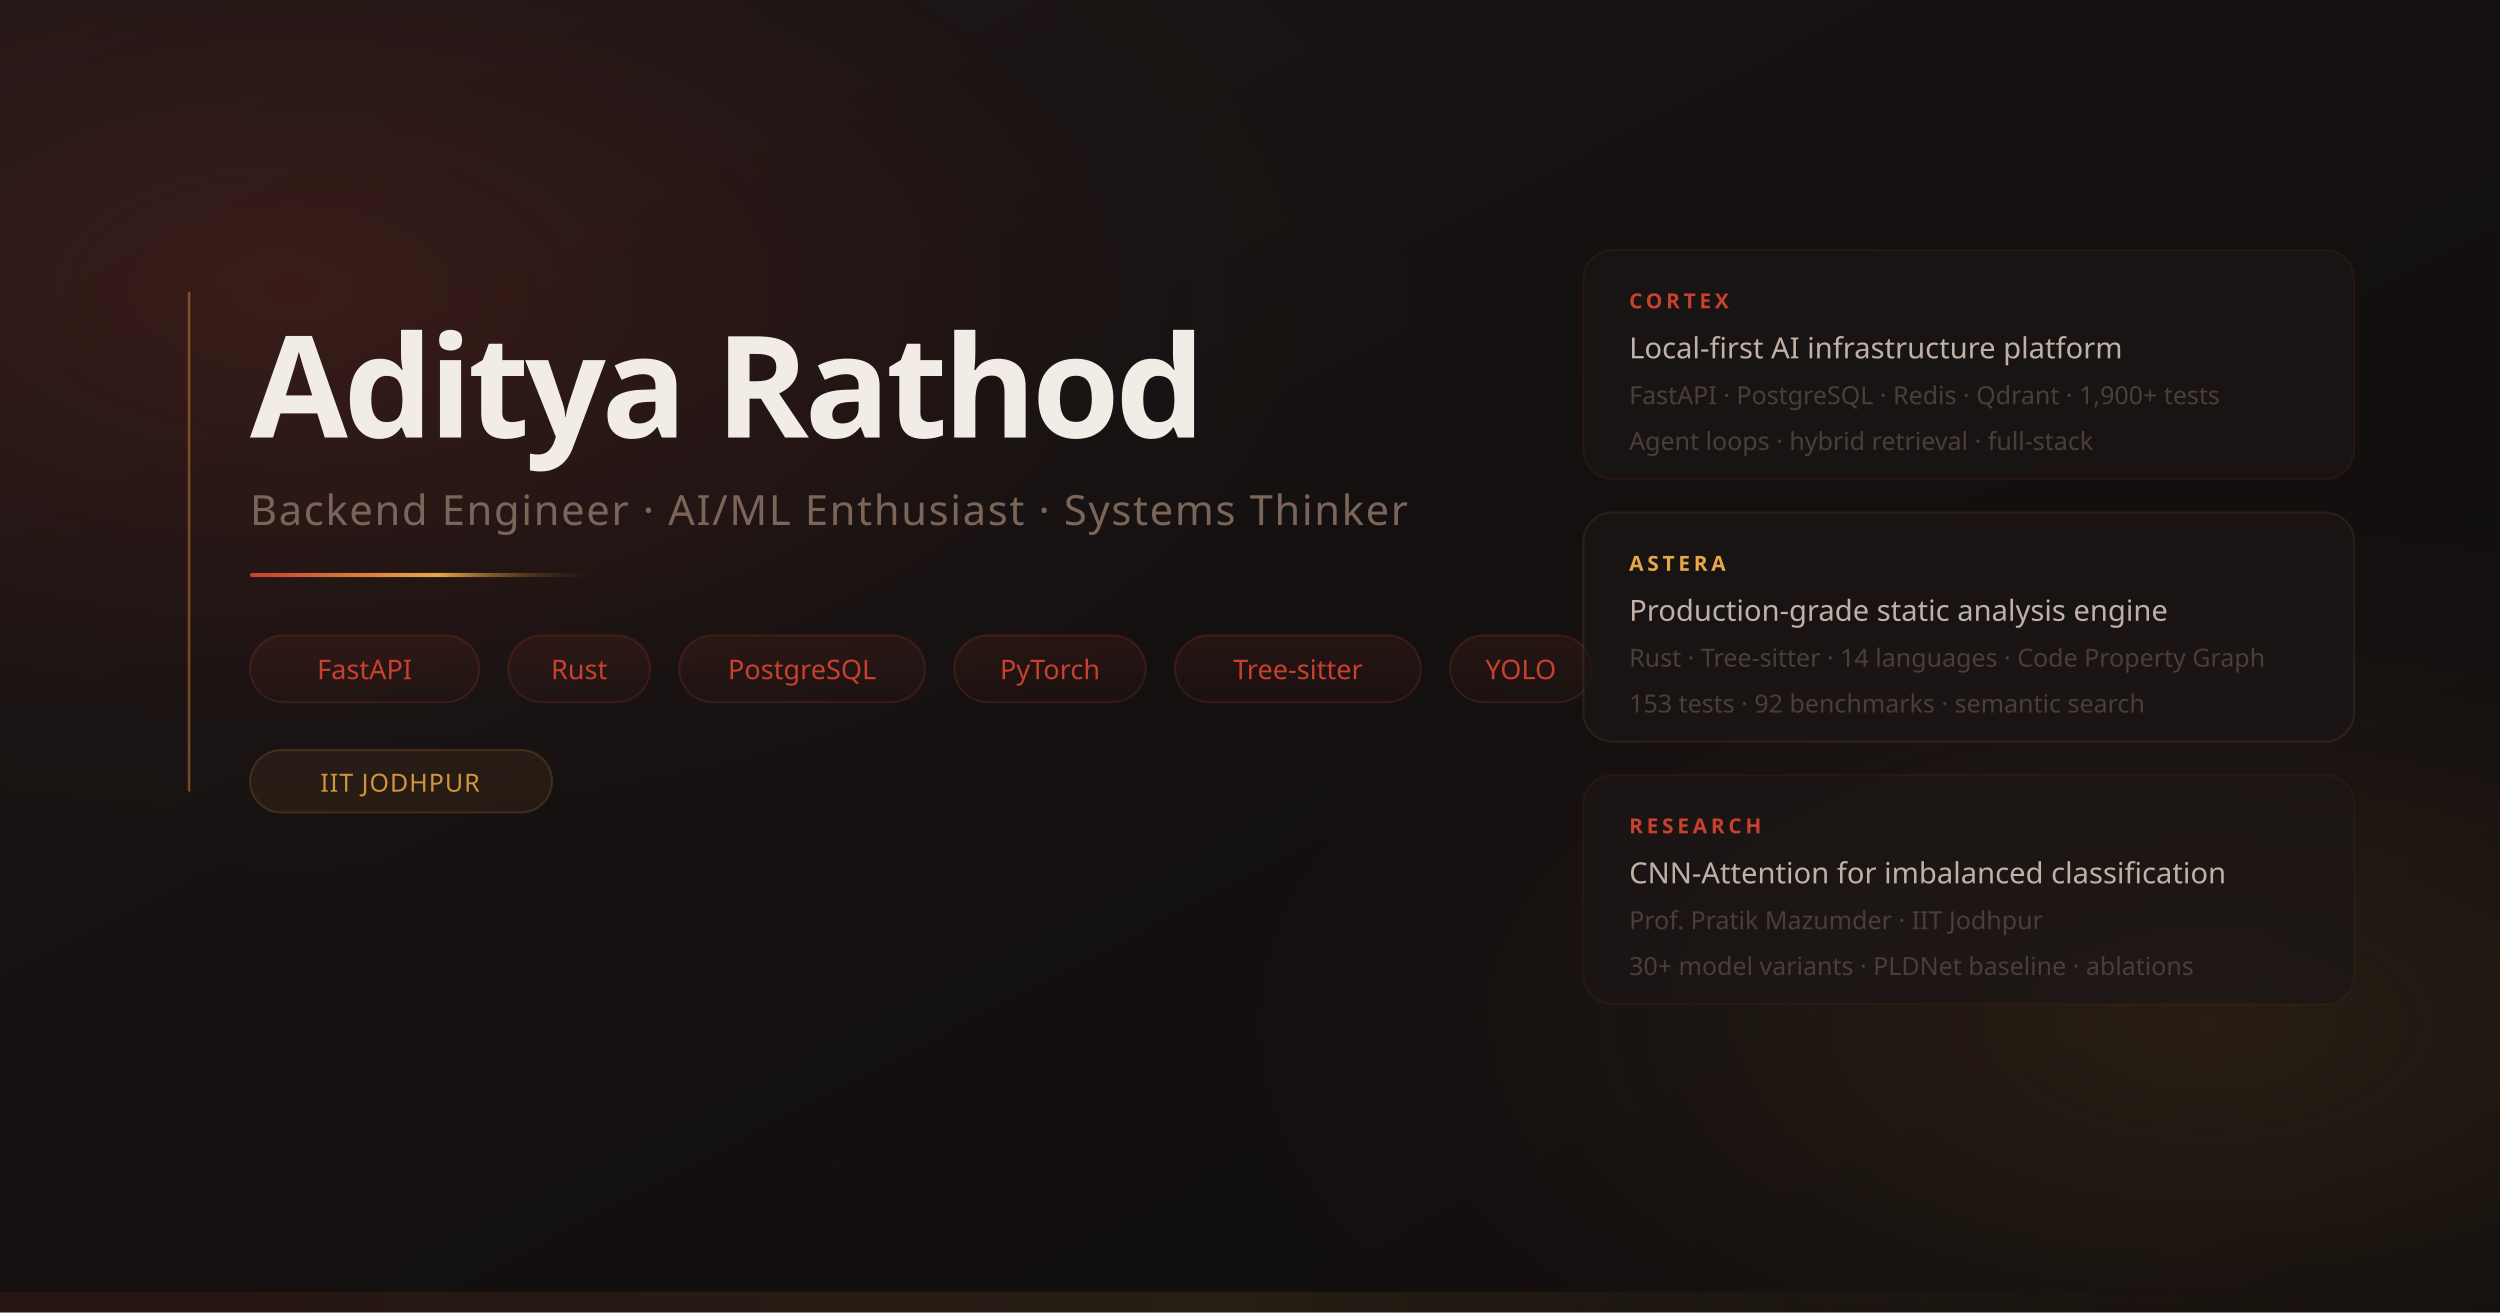
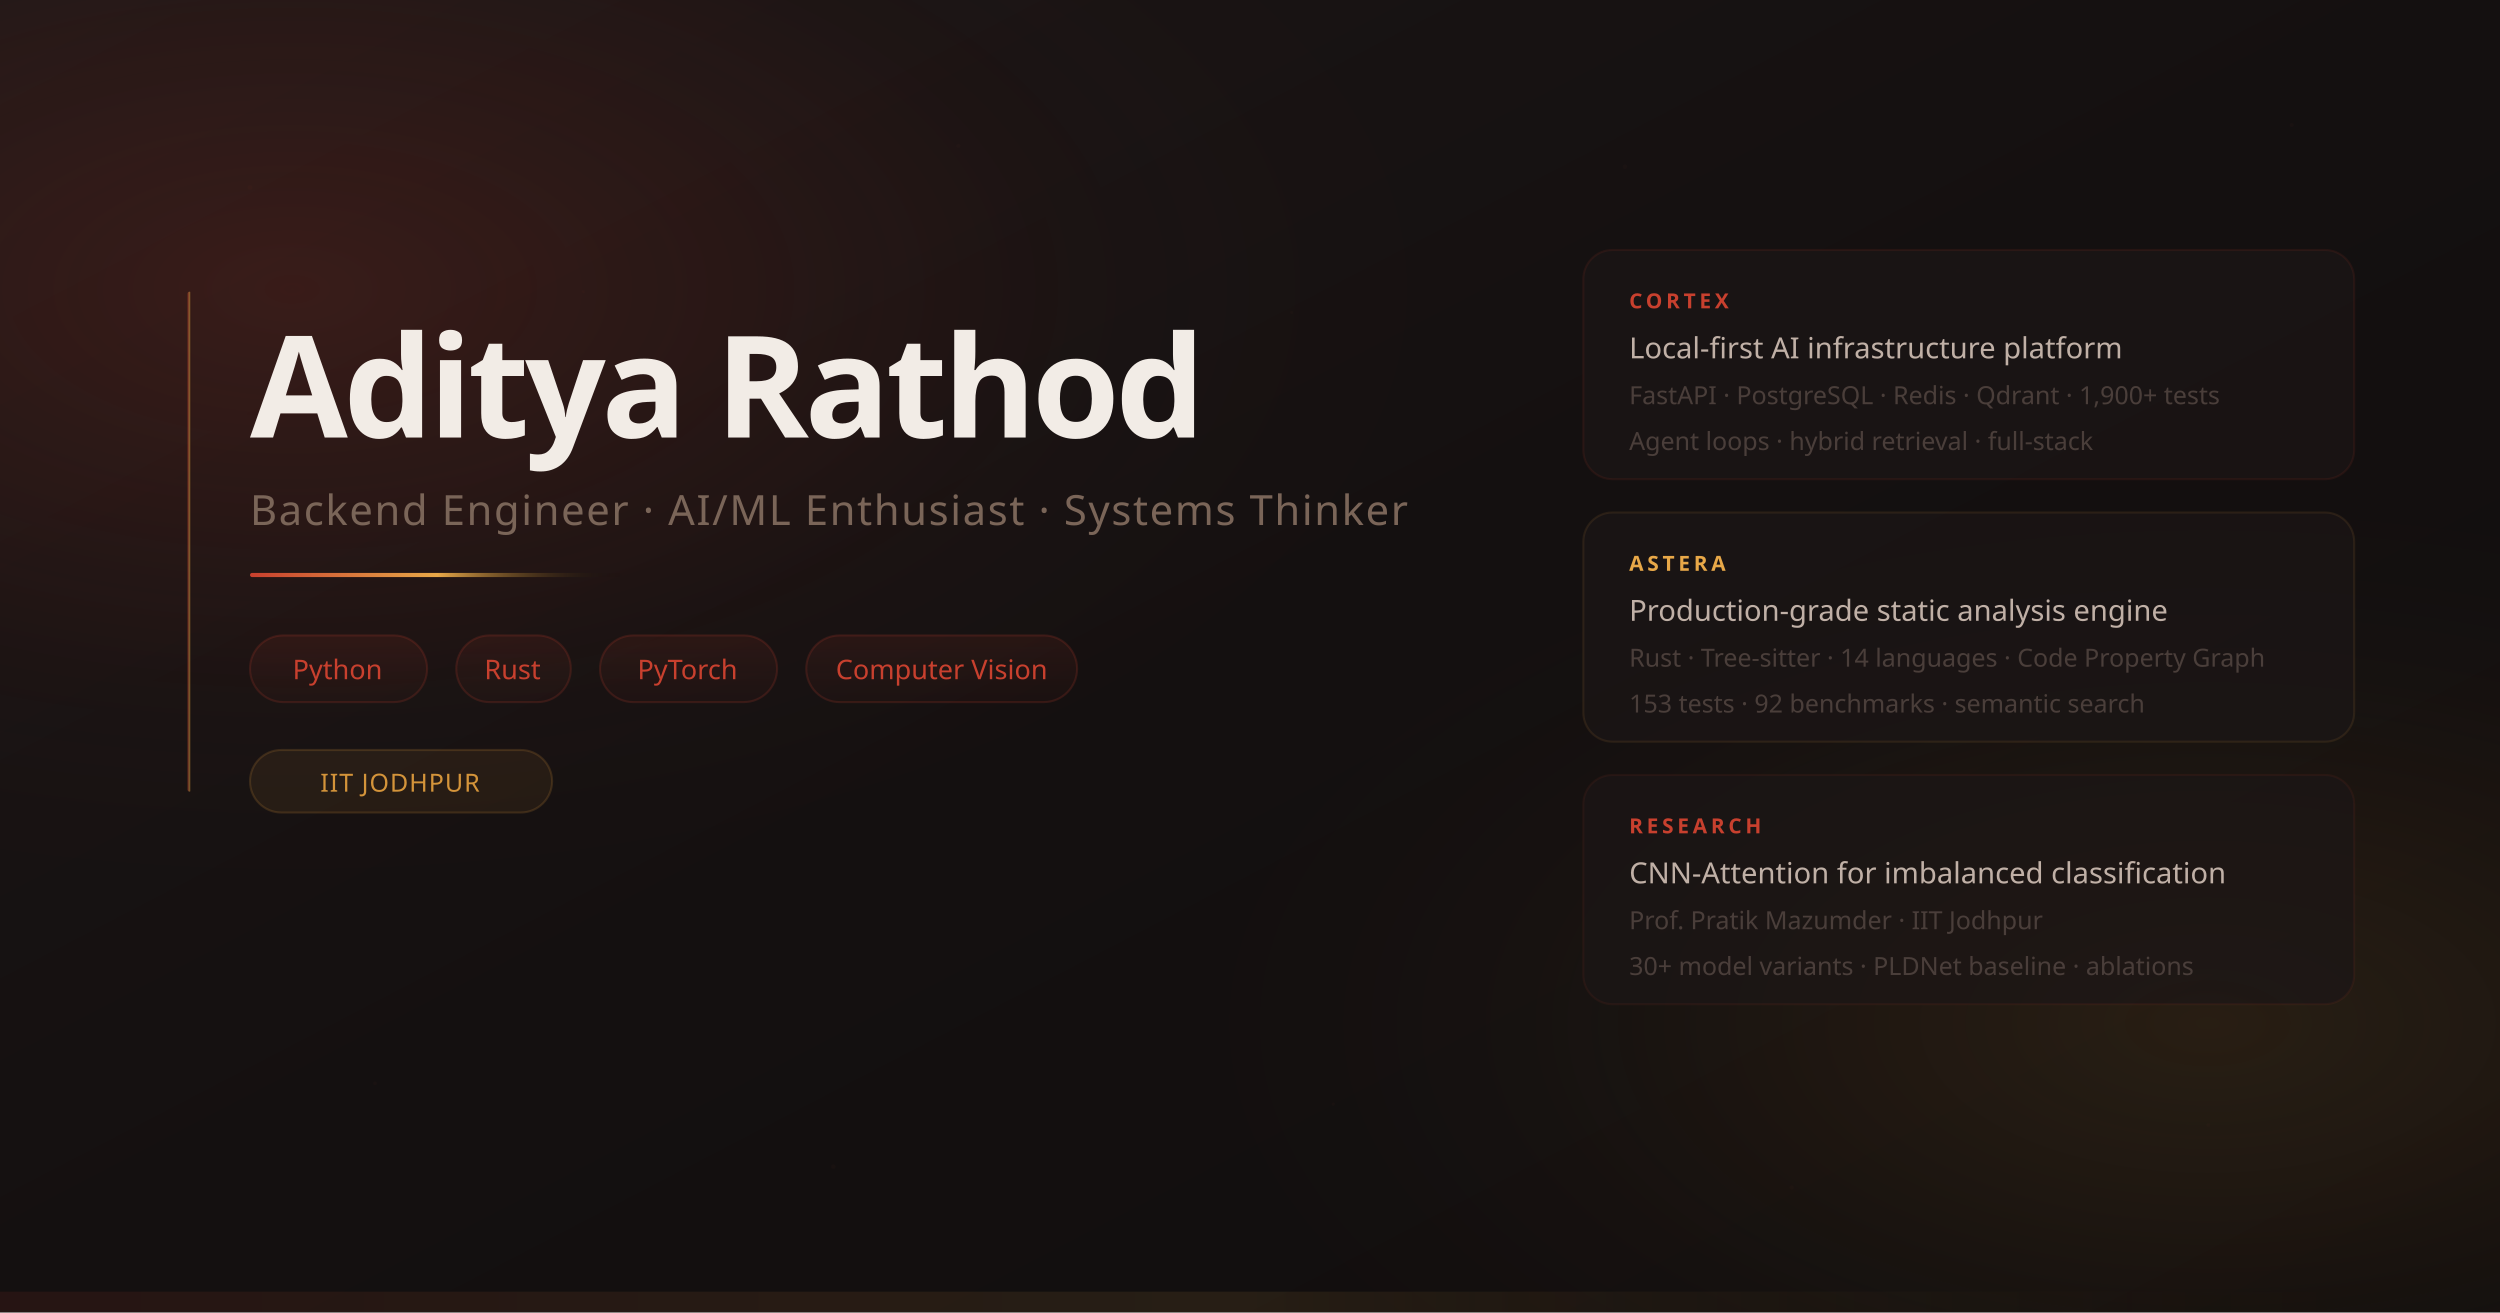
<svg xmlns="http://www.w3.org/2000/svg" width="1200" height="630" viewBox="0 0 1200 630">
  <defs>
    <linearGradient id="bg" x1="0%" y1="0%" x2="100%" y2="100%">
      <stop offset="0%" stop-color="#1c1616" />
      <stop offset="50%" stop-color="#141010" />
      <stop offset="100%" stop-color="#100d0d" />
    </linearGradient>
    <radialGradient id="glow-tl" cx="12%" cy="22%" r="50%">
      <stop offset="0%" stop-color="rgba(200,64,46,0.18)" />
      <stop offset="60%" stop-color="rgba(200,64,46,0.03)" />
      <stop offset="100%" stop-color="transparent" />
    </radialGradient>
    <radialGradient id="glow-br" cx="88%" cy="78%" r="45%">
      <stop offset="0%" stop-color="rgba(212,148,58,0.12)" />
      <stop offset="60%" stop-color="rgba(212,148,58,0.02)" />
      <stop offset="100%" stop-color="transparent" />
    </radialGradient>
    <linearGradient id="line" x1="0%" y1="0%" x2="100%" y2="0%">
      <stop offset="0%" stop-color="#c8402e" />
      <stop offset="50%" stop-color="#e8a848" />
      <stop offset="100%" stop-color="transparent" />
    </linearGradient>
    <linearGradient id="pill-fill" x1="0%" y1="0%" x2="0%" y2="100%">
      <stop offset="0%" stop-color="rgba(200,64,46,0.10)" />
      <stop offset="100%" stop-color="rgba(200,64,46,0.03)" />
    </linearGradient>
  </defs>
  <rect width="1200" height="630" fill="url(#bg)" />
  <rect width="1200" height="630" fill="url(#glow-tl)" />
  <rect width="1200" height="630" fill="url(#glow-br)" />
  <g opacity="0.025" fill="#c8402e">
    <circle cx="120" cy="90" r="1.2" />
    <circle cx="280" cy="140" r="0.8" />
    <circle cx="460" cy="70" r="1" />
    <circle cx="620" cy="150" r="0.7" />
    <circle cx="780" cy="80" r="1.1" />
    <circle cx="940" cy="130" r="0.9" />
    <circle cx="1100" cy="60" r="1" />
    <circle cx="180" cy="520" r="0.9" />
    <circle cx="400" cy="560" r="1.1" />
    <circle cx="640" cy="530" r="0.8" />
    <circle cx="860" cy="570" r="1" />
    <circle cx="1060" cy="540" r="0.9" />
  </g>
  <rect x="90" y="140" width="2" height="240" fill="url(#line)" opacity="0.45" rx="1" />
  <text x="120" y="210" font-family="system-ui,sans-serif" font-size="68" font-weight="800" fill="#f2ece6" letter-spacing="-0.03em">Aditya Rathod</text>
  <text x="120" y="252" font-family="system-ui,sans-serif" font-size="20" fill="#7a6558" letter-spacing="0.04em" font-weight="400">Backend Engineer · AI/ML Enthusiast · Systems Thinker</text>
  <rect x="120" y="275" width="180" height="2" fill="url(#line)" rx="1" />
  <g transform="translate(120, 305)">
-     <rect width="110" height="32" rx="16" fill="url(#pill-fill)" stroke="rgba(200,64,46,0.18)" stroke-width="1" />
-     <text x="55" y="21" font-family="system-ui,sans-serif" font-size="13" fill="#c8402e" text-anchor="middle" font-weight="500">FastAPI</text>
-     <g transform="translate(124, 0)">
-       <rect width="68" height="32" rx="16" fill="url(#pill-fill)" stroke="rgba(200,64,46,0.18)" stroke-width="1" />
-       <text x="34" y="21" font-family="system-ui,sans-serif" font-size="13" fill="#c8402e" text-anchor="middle" font-weight="500">Rust</text>
+     <rect width="85" height="32" rx="16" fill="url(#pill-fill)" stroke="rgba(200,64,46,0.18)" stroke-width="1" />
+     <text x="42" y="21" font-family="system-ui,sans-serif" font-size="13" fill="#c8402e" text-anchor="middle" font-weight="500">Python</text>
+     <g transform="translate(99, 0)">
+       <rect width="55" height="32" rx="16" fill="url(#pill-fill)" stroke="rgba(200,64,46,0.18)" stroke-width="1" />
+       <text x="27" y="21" font-family="system-ui,sans-serif" font-size="13" fill="#c8402e" text-anchor="middle" font-weight="500">Rust</text>
    </g>
-     <g transform="translate(206, 0)">
-       <rect width="118" height="32" rx="16" fill="url(#pill-fill)" stroke="rgba(200,64,46,0.18)" stroke-width="1" />
-       <text x="59" y="21" font-family="system-ui,sans-serif" font-size="13" fill="#c8402e" text-anchor="middle" font-weight="500">PostgreSQL</text>
+     <g transform="translate(168, 0)">
+       <rect width="85" height="32" rx="16" fill="url(#pill-fill)" stroke="rgba(200,64,46,0.18)" stroke-width="1" />
+       <text x="42" y="21" font-family="system-ui,sans-serif" font-size="13" fill="#c8402e" text-anchor="middle" font-weight="500">PyTorch</text>
    </g>
-     <g transform="translate(338, 0)">
-       <rect width="92" height="32" rx="16" fill="url(#pill-fill)" stroke="rgba(200,64,46,0.18)" stroke-width="1" />
-       <text x="46" y="21" font-family="system-ui,sans-serif" font-size="13" fill="#c8402e" text-anchor="middle" font-weight="500">PyTorch</text>
-     </g>
-     <g transform="translate(444, 0)">
-       <rect width="118" height="32" rx="16" fill="url(#pill-fill)" stroke="rgba(200,64,46,0.18)" stroke-width="1" />
-       <text x="59" y="21" font-family="system-ui,sans-serif" font-size="13" fill="#c8402e" text-anchor="middle" font-weight="500">Tree-sitter</text>
-     </g>
-     <g transform="translate(576, 0)">
-       <rect width="68" height="32" rx="16" fill="url(#pill-fill)" stroke="rgba(200,64,46,0.18)" stroke-width="1" />
-       <text x="34" y="21" font-family="system-ui,sans-serif" font-size="13" fill="#c8402e" text-anchor="middle" font-weight="500">YOLO</text>
+     <g transform="translate(267, 0)">
+       <rect width="130" height="32" rx="16" fill="url(#pill-fill)" stroke="rgba(200,64,46,0.18)" stroke-width="1" />
+       <text x="65" y="21" font-family="system-ui,sans-serif" font-size="13" fill="#c8402e" text-anchor="middle" font-weight="500">Computer Vision</text>
    </g>
  </g>
  <g transform="translate(120, 360)">
    <rect width="145" height="30" rx="15" fill="rgba(212,148,58,0.08)" stroke="rgba(212,148,58,0.18)" stroke-width="1" />
    <text x="72" y="20" font-family="system-ui,sans-serif" font-size="12" fill="#d4943a" text-anchor="middle" font-weight="500" letter-spacing="0.04em">IIT JODHPUR</text>
  </g>
  <g transform="translate(760, 120)">
    <rect x="0" y="0" width="370" height="110" rx="14" fill="rgba(28,22,22,0.7)" stroke="rgba(200,64,46,0.1)" stroke-width="1" />
    <text x="22" y="28" font-family="system-ui,sans-serif" font-size="10" fill="#c8402e" letter-spacing="0.18em" font-weight="600">CORTEX</text>
    <text x="22" y="52" font-family="system-ui,sans-serif" font-size="14" fill="#c0b0a6" font-weight="500">Local-first AI infrastructure platform</text>
    <text x="22" y="74" font-family="system-ui,sans-serif" font-size="12" fill="#4a3e3a">FastAPI · PostgreSQL · Redis · Qdrant · 1,900+ tests</text>
    <text x="22" y="96" font-family="system-ui,sans-serif" font-size="12" fill="#4a3e3a">Agent loops · hybrid retrieval · full-stack</text>
    <g transform="translate(0, 126)">
      <rect x="0" y="0" width="370" height="110" rx="14" fill="rgba(28,22,22,0.7)" stroke="rgba(232,168,72,0.1)" stroke-width="1" />
      <text x="22" y="28" font-family="system-ui,sans-serif" font-size="10" fill="#e8a848" letter-spacing="0.18em" font-weight="600">ASTERA</text>
      <text x="22" y="52" font-family="system-ui,sans-serif" font-size="14" fill="#c0b0a6" font-weight="500">Production-grade static analysis engine</text>
      <text x="22" y="74" font-family="system-ui,sans-serif" font-size="12" fill="#4a3e3a">Rust · Tree-sitter · 14 languages · Code Property Graph</text>
      <text x="22" y="96" font-family="system-ui,sans-serif" font-size="12" fill="#4a3e3a">153 tests · 92 benchmarks · semantic search</text>
    </g>
    <g transform="translate(0, 252)">
      <rect x="0" y="0" width="370" height="110" rx="14" fill="rgba(28,22,22,0.7)" stroke="rgba(200,64,46,0.08)" stroke-width="1" />
      <text x="22" y="28" font-family="system-ui,sans-serif" font-size="10" fill="#c8402e" letter-spacing="0.18em" font-weight="600">RESEARCH</text>
      <text x="22" y="52" font-family="system-ui,sans-serif" font-size="14" fill="#c0b0a6" font-weight="500">CNN-Attention for imbalanced classification</text>
      <text x="22" y="74" font-family="system-ui,sans-serif" font-size="12" fill="#4a3e3a">Prof. Pratik Mazumder · IIT Jodhpur</text>
      <text x="22" y="96" font-family="system-ui,sans-serif" font-size="12" fill="#4a3e3a">30+ model variants · PLDNet baseline · ablations</text>
    </g>
  </g>
  <rect x="0" y="620" width="1200" height="10" fill="url(#line)" opacity="0.1" />
</svg>
